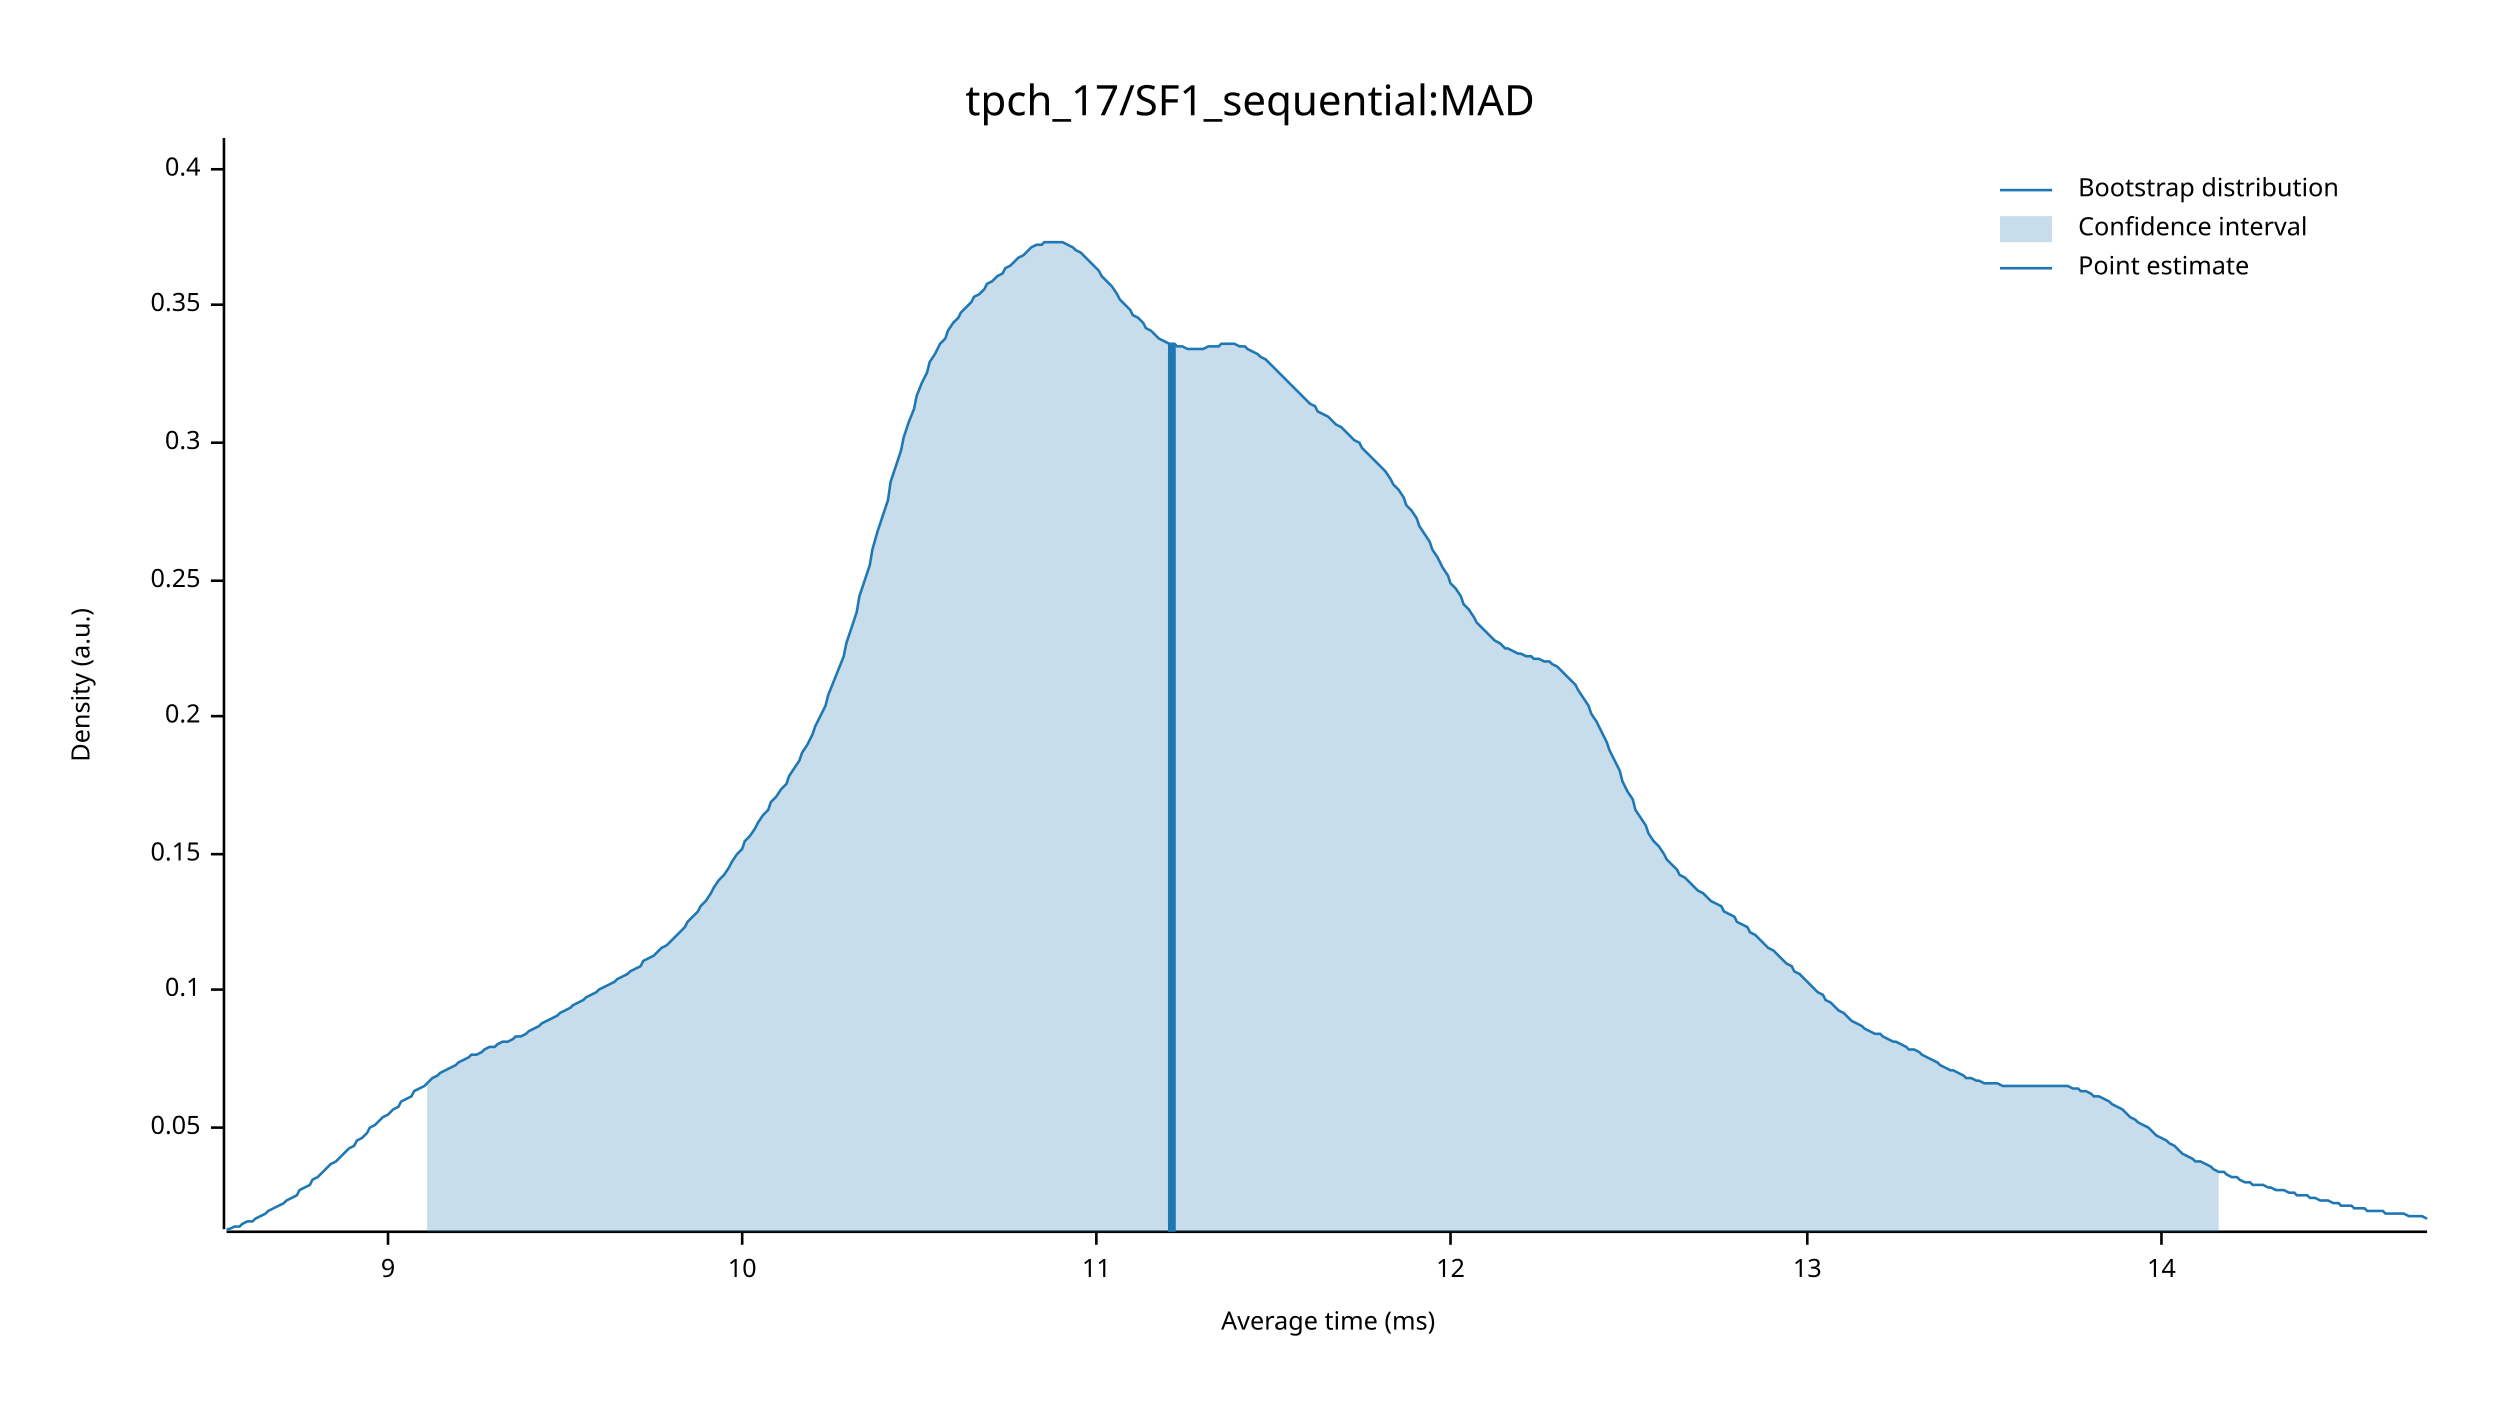
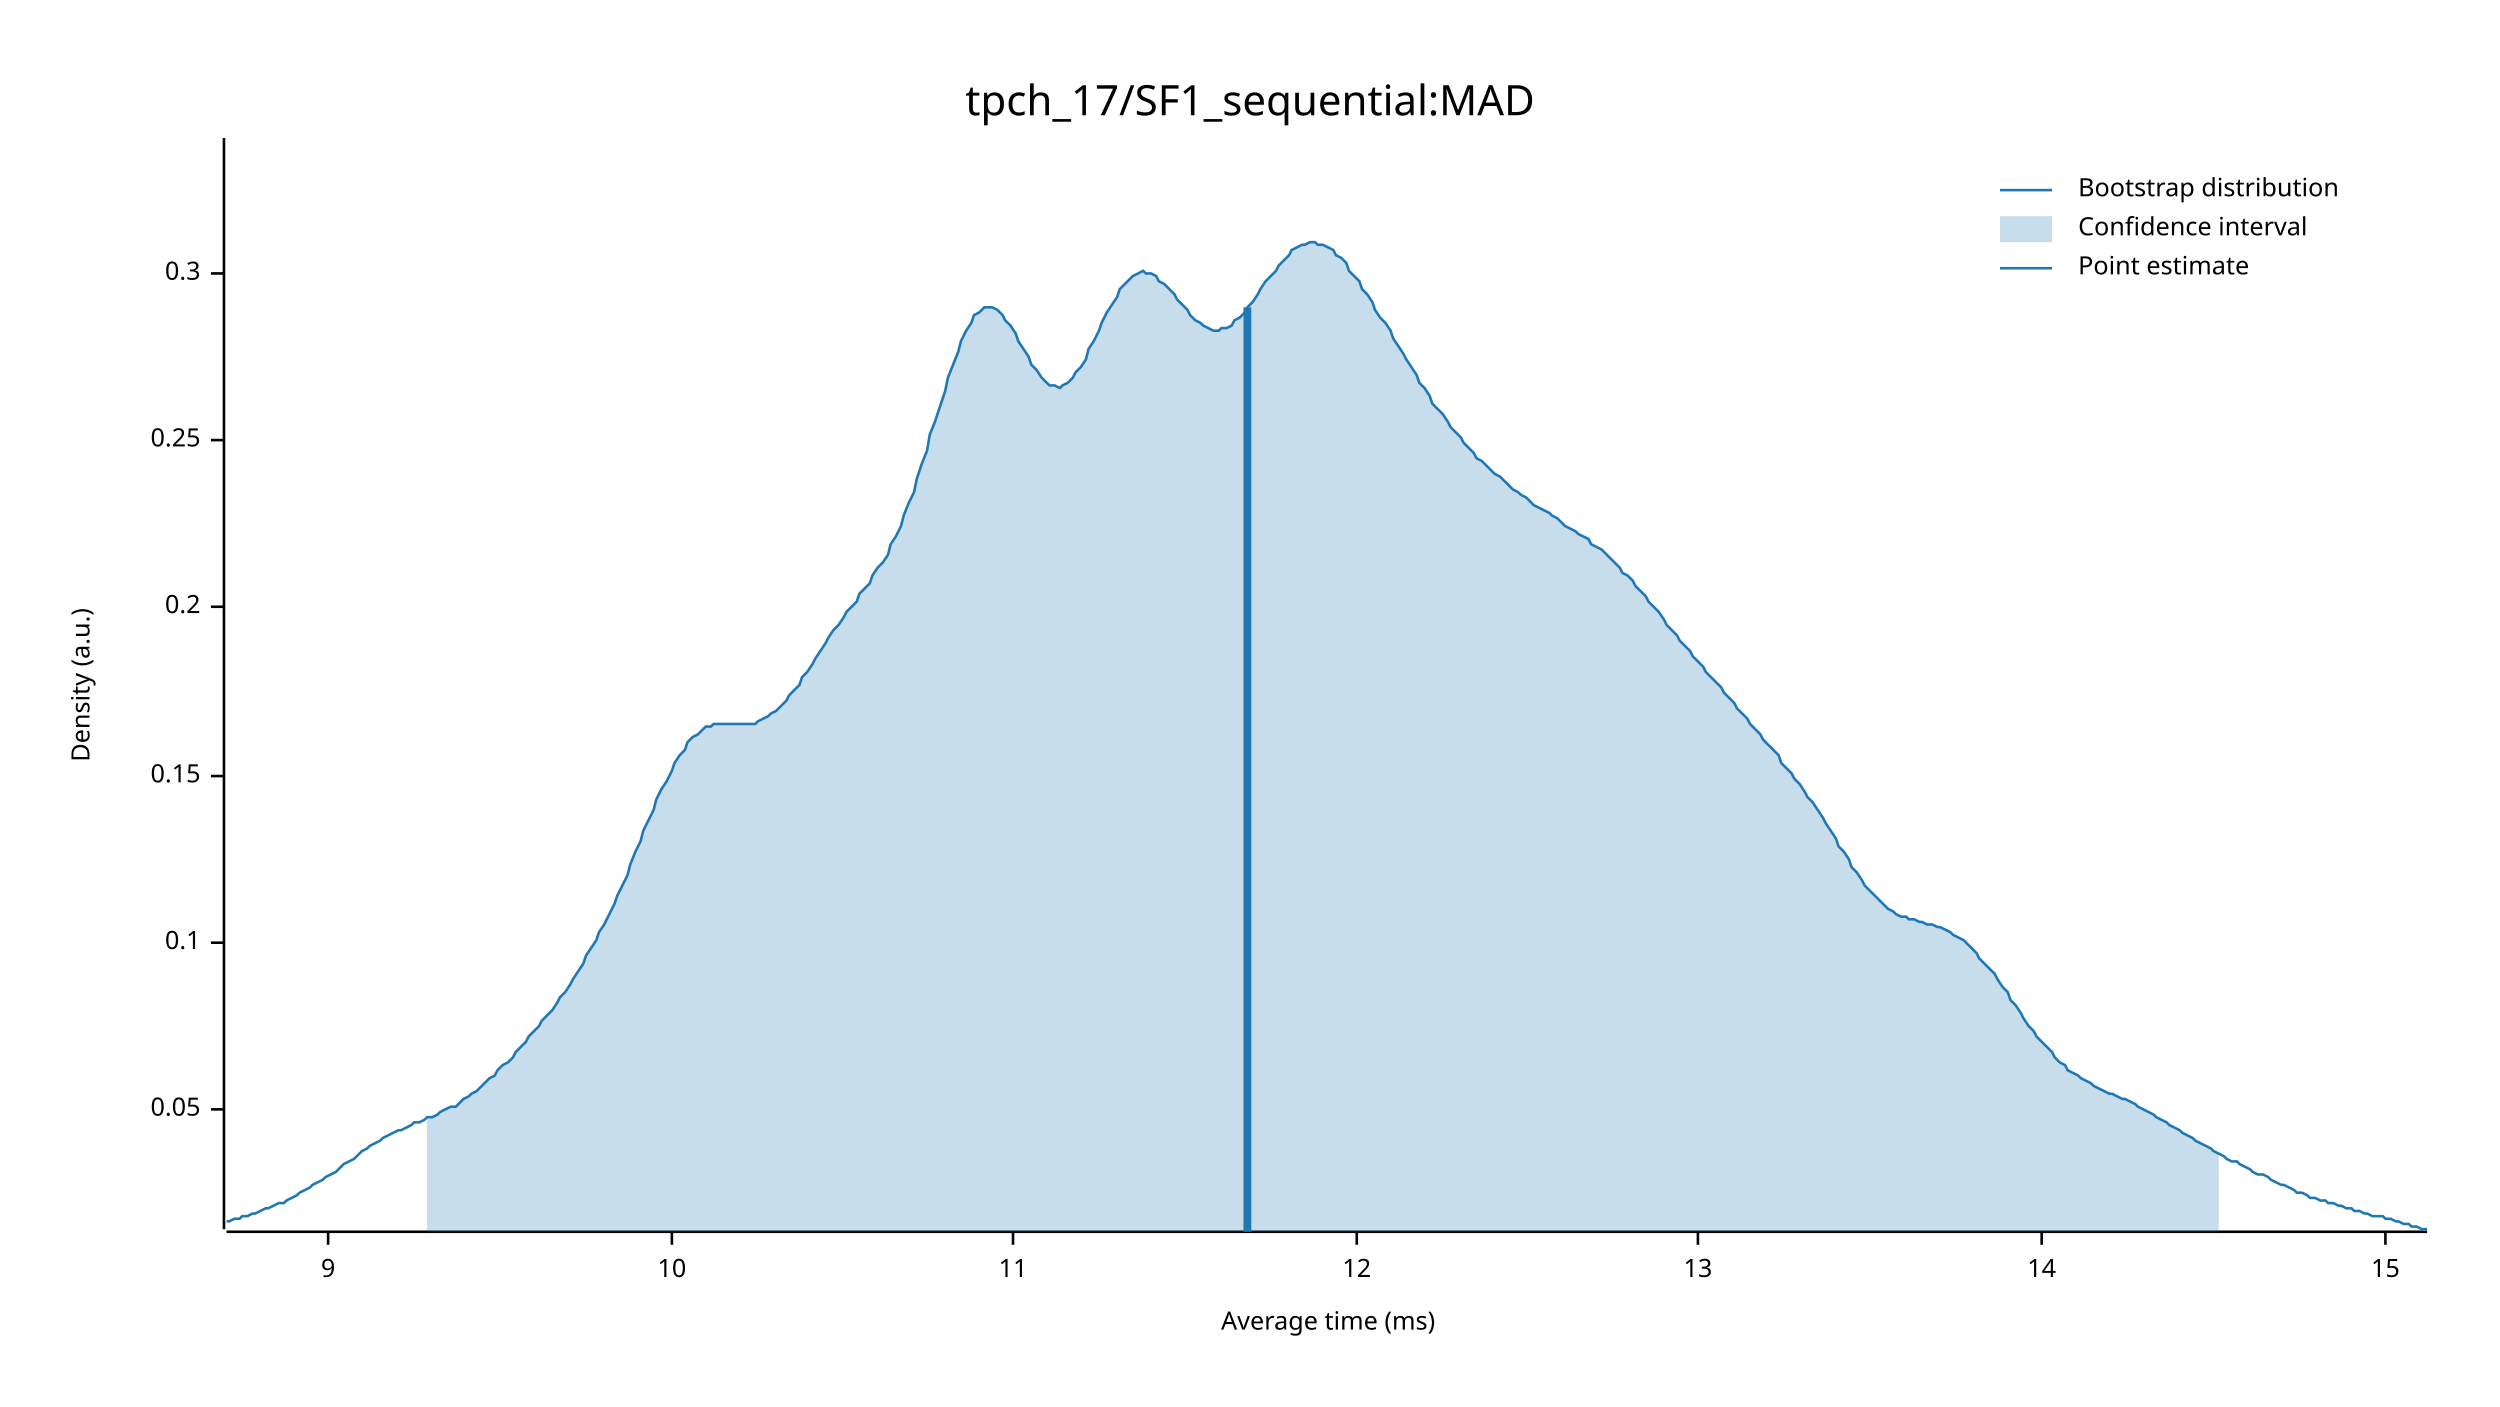
<svg xmlns="http://www.w3.org/2000/svg" width="960" height="540" viewBox="0 0 960 540">
  <text x="480" y="32" dy="0.76em" text-anchor="middle" font-family="sans-serif" font-size="16.129" opacity="1" fill="#000000">
tpch_17/SF1_sequential:MAD
</text>
  <text x="27" y="263" dy="0.76em" text-anchor="middle" font-family="sans-serif" font-size="9.677" opacity="1" fill="#000000" transform="rotate(270, 27, 263)">
Density (a.u.)
</text>
  <text x="510" y="513" dy="-0.5ex" text-anchor="middle" font-family="sans-serif" font-size="9.677" opacity="1" fill="#000000">
Average time (ms)
</text>
  <polyline fill="none" opacity="1" stroke="#000000" stroke-width="1" points="86,53 86,472 " />
-   <text x="77" y="433" dy="0.5ex" text-anchor="end" font-family="sans-serif" font-size="9.677" opacity="1" fill="#000000">
+   <text x="77" y="426" dy="0.5ex" text-anchor="end" font-family="sans-serif" font-size="9.677" opacity="1" fill="#000000">
0.05
</text>
-   <polyline fill="none" opacity="1" stroke="#000000" stroke-width="1" points="81,433 86,433 " />
-   <text x="77" y="380" dy="0.5ex" text-anchor="end" font-family="sans-serif" font-size="9.677" opacity="1" fill="#000000">
+   <polyline fill="none" opacity="1" stroke="#000000" stroke-width="1" points="81,426 86,426 " />
+   <text x="77" y="362" dy="0.5ex" text-anchor="end" font-family="sans-serif" font-size="9.677" opacity="1" fill="#000000">
0.1
</text>
-   <polyline fill="none" opacity="1" stroke="#000000" stroke-width="1" points="81,380 86,380 " />
-   <text x="77" y="328" dy="0.5ex" text-anchor="end" font-family="sans-serif" font-size="9.677" opacity="1" fill="#000000">
+   <polyline fill="none" opacity="1" stroke="#000000" stroke-width="1" points="81,362 86,362 " />
+   <text x="77" y="298" dy="0.5ex" text-anchor="end" font-family="sans-serif" font-size="9.677" opacity="1" fill="#000000">
0.15
</text>
-   <polyline fill="none" opacity="1" stroke="#000000" stroke-width="1" points="81,328 86,328 " />
-   <text x="77" y="275" dy="0.5ex" text-anchor="end" font-family="sans-serif" font-size="9.677" opacity="1" fill="#000000">
+   <polyline fill="none" opacity="1" stroke="#000000" stroke-width="1" points="81,298 86,298 " />
+   <text x="77" y="233" dy="0.5ex" text-anchor="end" font-family="sans-serif" font-size="9.677" opacity="1" fill="#000000">
0.2
</text>
-   <polyline fill="none" opacity="1" stroke="#000000" stroke-width="1" points="81,275 86,275 " />
-   <text x="77" y="223" dy="0.5ex" text-anchor="end" font-family="sans-serif" font-size="9.677" opacity="1" fill="#000000">
+   <polyline fill="none" opacity="1" stroke="#000000" stroke-width="1" points="81,233 86,233 " />
+   <text x="77" y="169" dy="0.5ex" text-anchor="end" font-family="sans-serif" font-size="9.677" opacity="1" fill="#000000">
0.25
</text>
-   <polyline fill="none" opacity="1" stroke="#000000" stroke-width="1" points="81,223 86,223 " />
-   <text x="77" y="170" dy="0.5ex" text-anchor="end" font-family="sans-serif" font-size="9.677" opacity="1" fill="#000000">
+   <polyline fill="none" opacity="1" stroke="#000000" stroke-width="1" points="81,169 86,169 " />
+   <text x="77" y="105" dy="0.5ex" text-anchor="end" font-family="sans-serif" font-size="9.677" opacity="1" fill="#000000">
0.3
</text>
-   <polyline fill="none" opacity="1" stroke="#000000" stroke-width="1" points="81,170 86,170 " />
-   <text x="77" y="117" dy="0.5ex" text-anchor="end" font-family="sans-serif" font-size="9.677" opacity="1" fill="#000000">
- 0.35
- </text>
-   <polyline fill="none" opacity="1" stroke="#000000" stroke-width="1" points="81,117 86,117 " />
-   <text x="77" y="65" dy="0.5ex" text-anchor="end" font-family="sans-serif" font-size="9.677" opacity="1" fill="#000000">
- 0.4
- </text>
-   <polyline fill="none" opacity="1" stroke="#000000" stroke-width="1" points="81,65 86,65 " />
+   <polyline fill="none" opacity="1" stroke="#000000" stroke-width="1" points="81,105 86,105 " />
  <polyline fill="none" opacity="1" stroke="#000000" stroke-width="1" points="87,473 932,473 " />
-   <text x="149" y="483" dy="0.76em" text-anchor="middle" font-family="sans-serif" font-size="9.677" opacity="1" fill="#000000">
+   <text x="126" y="483" dy="0.76em" text-anchor="middle" font-family="sans-serif" font-size="9.677" opacity="1" fill="#000000">
9
</text>
-   <polyline fill="none" opacity="1" stroke="#000000" stroke-width="1" points="149,473 149,478 " />
-   <text x="285" y="483" dy="0.76em" text-anchor="middle" font-family="sans-serif" font-size="9.677" opacity="1" fill="#000000">
+   <polyline fill="none" opacity="1" stroke="#000000" stroke-width="1" points="126,473 126,478 " />
+   <text x="258" y="483" dy="0.76em" text-anchor="middle" font-family="sans-serif" font-size="9.677" opacity="1" fill="#000000">
10
</text>
-   <polyline fill="none" opacity="1" stroke="#000000" stroke-width="1" points="285,473 285,478 " />
-   <text x="421" y="483" dy="0.76em" text-anchor="middle" font-family="sans-serif" font-size="9.677" opacity="1" fill="#000000">
+   <polyline fill="none" opacity="1" stroke="#000000" stroke-width="1" points="258,473 258,478 " />
+   <text x="389" y="483" dy="0.76em" text-anchor="middle" font-family="sans-serif" font-size="9.677" opacity="1" fill="#000000">
11
</text>
-   <polyline fill="none" opacity="1" stroke="#000000" stroke-width="1" points="421,473 421,478 " />
-   <text x="557" y="483" dy="0.76em" text-anchor="middle" font-family="sans-serif" font-size="9.677" opacity="1" fill="#000000">
+   <polyline fill="none" opacity="1" stroke="#000000" stroke-width="1" points="389,473 389,478 " />
+   <text x="521" y="483" dy="0.76em" text-anchor="middle" font-family="sans-serif" font-size="9.677" opacity="1" fill="#000000">
12
</text>
-   <polyline fill="none" opacity="1" stroke="#000000" stroke-width="1" points="557,473 557,478 " />
-   <text x="694" y="483" dy="0.76em" text-anchor="middle" font-family="sans-serif" font-size="9.677" opacity="1" fill="#000000">
+   <polyline fill="none" opacity="1" stroke="#000000" stroke-width="1" points="521,473 521,478 " />
+   <text x="652" y="483" dy="0.76em" text-anchor="middle" font-family="sans-serif" font-size="9.677" opacity="1" fill="#000000">
13
</text>
-   <polyline fill="none" opacity="1" stroke="#000000" stroke-width="1" points="694,473 694,478 " />
-   <text x="830" y="483" dy="0.76em" text-anchor="middle" font-family="sans-serif" font-size="9.677" opacity="1" fill="#000000">
+   <polyline fill="none" opacity="1" stroke="#000000" stroke-width="1" points="652,473 652,478 " />
+   <text x="784" y="483" dy="0.76em" text-anchor="middle" font-family="sans-serif" font-size="9.677" opacity="1" fill="#000000">
14
</text>
-   <polyline fill="none" opacity="1" stroke="#000000" stroke-width="1" points="830,473 830,478 " />
-   <polyline fill="none" opacity="1" stroke="#1F78B4" stroke-width="1" points="87,472 88,472 90,471 92,471 93,470 95,469 97,469 98,468 100,467 102,466 103,465 105,464 107,463 109,462 110,461 112,460 114,459 115,457 117,456 119,455 120,453 122,452 124,450 125,449 127,447 129,446 131,444 132,443 134,441 136,440 137,438 139,437 141,435 142,433 144,432 146,430 147,429 149,428 151,426 153,425 154,423 156,422 158,421 159,419 161,418 163,417 164,416 166,414 168,413 169,412 171,411 173,410 175,409 176,408 178,407 180,406 181,405 183,405 185,404 186,403 188,402 190,402 191,401 193,400 195,400 197,399 198,398 200,398 202,397 203,396 205,395 207,394 208,393 210,392 212,391 214,390 215,389 217,388 219,387 220,386 222,385 224,384 225,383 227,382 229,381 230,380 232,379 234,378 236,377 237,376 239,375 241,374 242,373 244,372 246,371 247,369 249,368 251,367 252,366 254,364 256,363 258,361 259,360 261,358 263,356 264,354 266,352 268,350 269,348 271,346 273,343 274,341 276,338 278,336 280,333 281,331 283,328 285,326 286,323 288,321 290,318 291,316 293,313 295,311 296,308 298,306 300,303 302,301 303,298 305,295 307,292 308,289 310,286 312,282 313,279 315,275 317,271 318,267 320,262 322,257 324,252 325,247 327,241 329,235 330,229 332,223 334,217 335,211 337,204 339,198 341,192 342,185 344,179 346,173 347,168 349,162 351,157 352,152 354,147 356,143 357,139 359,136 361,132 363,130 364,127 366,124 368,122 369,120 371,118 373,116 374,114 376,113 378,111 379,109 381,108 383,106 385,105 386,103 388,102 390,100 391,99 393,98 395,96 396,95 398,94 400,94 401,93 403,93 405,93 407,93 408,93 410,94 412,95 413,96 415,97 417,99 418,100 420,102 422,104 423,106 425,108 427,110 429,113 430,115 432,117 434,119 435,121 437,122 439,124 440,126 442,127 444,129 445,130 447,131 449,132 451,132 452,133 454,133 456,134 457,134 459,134 461,134 462,134 464,133 466,133 468,133 469,132 471,132 473,132 474,132 476,133 478,133 479,134 481,135 483,136 484,137 486,138 488,140 490,142 491,143 493,145 495,147 496,148 498,150 500,152 501,153 503,155 505,156 506,158 508,159 510,160 512,162 513,163 515,164 517,166 518,167 520,169 522,170 523,172 525,174 527,176 528,177 530,179 532,181 534,184 535,186 537,188 539,191 540,194 542,196 544,199 545,202 547,205 549,208 550,211 552,214 554,218 556,221 557,224 559,226 561,229 562,232 564,234 566,237 567,239 569,241 571,243 573,245 574,246 576,247 578,249 579,249 581,250 583,251 584,251 586,252 588,252 589,253 591,253 593,254 595,254 596,255 598,256 600,258 601,259 603,261 605,263 606,265 608,268 610,271 611,274 613,277 615,281 617,285 618,288 620,292 622,296 623,300 625,304 627,307 628,311 630,314 632,317 633,320 635,323 637,325 639,328 640,330 642,332 644,334 645,336 647,337 649,339 650,340 652,342 654,343 655,344 657,346 659,347 661,348 662,350 664,351 666,352 667,354 669,355 671,356 672,358 674,359 676,361 677,362 679,364 681,365 683,367 684,368 686,370 688,371 689,373 691,374 693,376 694,377 696,379 698,381 700,382 701,384 703,385 705,387 706,388 708,389 710,391 711,392 713,393 715,394 716,395 718,396 720,397 722,397 723,398 725,399 727,400 728,400 730,401 732,402 733,403 735,403 737,404 738,405 740,406 742,407 744,408 745,409 747,410 749,411 750,411 752,412 754,413 755,414 757,414 759,415 760,415 762,416 764,416 766,416 767,416 769,417 771,417 772,417 774,417 776,417 777,417 779,417 781,417 782,417 784,417 786,417 788,417 789,417 791,417 793,417 794,417 796,418 798,418 799,419 801,419 803,420 804,421 806,421 808,422 810,423 811,424 813,425 815,426 816,427 818,429 820,430 821,431 823,432 825,433 827,435 828,436 830,437 832,438 833,439 835,440 837,442 838,443 840,444 842,445 843,446 845,446 847,447 849,448 850,449 852,450 854,450 855,451 857,452 859,452 860,453 862,454 864,454 865,455 867,455 869,455 871,456 872,456 874,457 876,457 877,457 879,458 881,458 882,459 884,459 886,459 887,460 889,460 891,461 893,461 894,461 896,462 898,462 899,463 901,463 903,463 904,464 906,464 908,464 909,465 911,465 913,465 915,465 916,466 918,466 920,466 921,466 923,466 925,467 926,467 928,467 930,467 932,468 " />
-   <polygon opacity="0.25" fill="#1F78B4" points="164,416 166,414 168,413 169,412 171,411 173,410 175,409 176,408 178,407 180,406 181,405 183,405 185,404 186,403 188,402 190,402 191,401 193,400 195,400 197,399 198,398 200,398 202,397 203,396 205,395 207,394 208,393 210,392 212,391 214,390 215,389 217,388 219,387 220,386 222,385 224,384 225,383 227,382 229,381 230,380 232,379 234,378 236,377 237,376 239,375 241,374 242,373 244,372 246,371 247,369 249,368 251,367 252,366 254,364 256,363 258,361 259,360 261,358 263,356 264,354 266,352 268,350 269,348 271,346 273,343 274,341 276,338 278,336 280,333 281,331 283,328 285,326 286,323 288,321 290,318 291,316 293,313 295,311 296,308 298,306 300,303 302,301 303,298 305,295 307,292 308,289 310,286 312,282 313,279 315,275 317,271 318,267 320,262 322,257 324,252 325,247 327,241 329,235 330,229 332,223 334,217 335,211 337,204 339,198 341,192 342,185 344,179 346,173 347,168 349,162 351,157 352,152 354,147 356,143 357,139 359,136 361,132 363,130 364,127 366,124 368,122 369,120 371,118 373,116 374,114 376,113 378,111 379,109 381,108 383,106 385,105 386,103 388,102 390,100 391,99 393,98 395,96 396,95 398,94 400,94 401,93 403,93 405,93 407,93 408,93 410,94 412,95 413,96 415,97 417,99 418,100 420,102 422,104 423,106 425,108 427,110 429,113 430,115 432,117 434,119 435,121 437,122 439,124 440,126 442,127 444,129 445,130 447,131 449,132 451,132 452,133 454,133 456,134 457,134 459,134 461,134 462,134 464,133 466,133 468,133 469,132 471,132 473,132 474,132 476,133 478,133 479,134 481,135 483,136 484,137 486,138 488,140 490,142 491,143 493,145 495,147 496,148 498,150 500,152 501,153 503,155 505,156 506,158 508,159 510,160 512,162 513,163 515,164 517,166 518,167 520,169 522,170 523,172 525,174 527,176 528,177 530,179 532,181 534,184 535,186 537,188 539,191 540,194 542,196 544,199 545,202 547,205 549,208 550,211 552,214 554,218 556,221 557,224 559,226 561,229 562,232 564,234 566,237 567,239 569,241 571,243 573,245 574,246 576,247 578,249 579,249 581,250 583,251 584,251 586,252 588,252 589,253 591,253 593,254 595,254 596,255 598,256 600,258 601,259 603,261 605,263 606,265 608,268 610,271 611,274 613,277 615,281 617,285 618,288 620,292 622,296 623,300 625,304 627,307 628,311 630,314 632,317 633,320 635,323 637,325 639,328 640,330 642,332 644,334 645,336 647,337 649,339 650,340 652,342 654,343 655,344 657,346 659,347 661,348 662,350 664,351 666,352 667,354 669,355 671,356 672,358 674,359 676,361 677,362 679,364 681,365 683,367 684,368 686,370 688,371 689,373 691,374 693,376 694,377 696,379 698,381 700,382 701,384 703,385 705,387 706,388 708,389 710,391 711,392 713,393 715,394 716,395 718,396 720,397 722,397 723,398 725,399 727,400 728,400 730,401 732,402 733,403 735,403 737,404 738,405 740,406 742,407 744,408 745,409 747,410 749,411 750,411 752,412 754,413 755,414 757,414 759,415 760,415 762,416 764,416 766,416 767,416 769,417 771,417 772,417 774,417 776,417 777,417 779,417 781,417 782,417 784,417 786,417 788,417 789,417 791,417 793,417 794,417 796,418 798,418 799,419 801,419 803,420 804,421 806,421 808,422 810,423 811,424 813,425 815,426 816,427 818,429 820,430 821,431 823,432 825,433 827,435 828,436 830,437 832,438 833,439 835,440 837,442 838,443 840,444 842,445 843,446 845,446 847,447 849,448 850,449 852,450 852,473 164,473 " />
-   <polyline fill="none" opacity="1" stroke="#1F78B4" stroke-width="3" points="450,473 450,132 " />
+   <polyline fill="none" opacity="1" stroke="#000000" stroke-width="1" points="784,473 784,478 " />
+   <text x="916" y="483" dy="0.76em" text-anchor="middle" font-family="sans-serif" font-size="9.677" opacity="1" fill="#000000">
+ 15
+ </text>
+   <polyline fill="none" opacity="1" stroke="#000000" stroke-width="1" points="916,473 916,478 " />
+   <polyline fill="none" opacity="1" stroke="#1F78B4" stroke-width="1" points="87,469 88,469 90,468 92,468 93,467 95,467 97,466 98,466 100,465 102,464 103,464 105,463 107,462 109,462 110,461 112,460 114,459 115,458 117,457 119,456 120,455 122,454 124,453 125,452 127,451 129,450 131,448 132,447 134,446 136,445 137,444 139,442 141,441 142,440 144,439 146,438 147,437 149,436 151,435 153,434 154,434 156,433 158,432 159,431 161,431 163,430 164,429 166,429 168,428 169,427 171,426 173,425 175,425 176,424 178,422 180,421 181,420 183,419 185,417 186,416 188,414 190,413 191,411 193,409 195,408 197,406 198,404 200,402 202,400 203,398 205,396 207,394 208,392 210,390 212,388 214,385 215,383 217,381 219,378 220,376 222,373 224,370 225,367 227,364 229,361 230,358 232,355 234,351 236,347 237,344 239,340 241,336 242,332 244,327 246,323 247,319 249,315 251,311 252,307 254,303 256,300 258,296 259,293 261,290 263,288 264,285 266,283 268,282 269,281 271,279 273,279 274,278 276,278 278,278 280,278 281,278 283,278 285,278 286,278 288,278 290,278 291,277 293,276 295,275 296,274 298,273 300,271 302,269 303,267 305,265 307,263 308,260 310,258 312,255 313,253 315,250 317,247 318,245 320,242 322,240 324,237 325,235 327,233 329,231 330,228 332,226 334,224 335,221 337,218 339,216 341,213 342,209 344,206 346,202 347,198 349,193 351,189 352,184 354,178 356,173 357,167 359,162 361,156 363,150 364,145 366,140 368,135 369,131 371,127 373,124 374,121 376,120 378,118 379,118 381,118 383,119 385,121 386,123 388,125 390,128 391,131 393,134 395,137 396,140 398,142 400,145 401,146 403,148 405,148 407,149 408,148 410,147 412,145 413,143 415,141 417,138 418,134 420,131 422,127 423,124 425,120 427,117 429,114 430,111 432,109 434,107 435,106 437,105 439,104 440,105 442,105 444,106 445,108 447,109 449,111 451,113 452,115 454,117 456,119 457,121 459,123 461,124 462,125 464,126 466,127 468,127 469,126 471,126 473,125 474,123 476,122 478,120 479,118 481,116 483,113 484,111 486,108 488,106 490,104 491,102 493,100 495,98 496,96 498,95 500,94 501,94 503,93 505,93 506,94 508,94 510,95 512,96 513,98 515,99 517,101 518,104 520,106 522,108 523,111 525,113 527,116 528,119 530,122 532,124 534,127 535,130 537,133 539,136 540,138 542,141 544,144 545,147 547,149 549,152 550,155 552,157 554,159 556,162 557,164 559,166 561,168 562,170 564,172 566,174 567,176 569,177 571,179 573,181 574,182 576,183 578,185 579,186 581,188 583,189 584,190 586,191 588,193 589,194 591,195 593,196 595,197 596,198 598,199 600,201 601,202 603,203 605,204 606,205 608,206 610,207 611,209 613,210 615,211 617,213 618,214 620,216 622,218 623,220 625,221 627,223 628,225 630,227 632,229 633,231 635,233 637,235 639,238 640,240 642,242 644,244 645,246 647,248 649,250 650,252 652,254 654,256 655,258 657,260 659,262 661,264 662,266 664,268 666,270 667,272 669,274 671,276 672,278 674,280 676,282 677,284 679,286 681,288 683,290 684,293 686,295 688,297 689,299 691,301 693,304 694,306 696,308 698,311 700,314 701,316 703,319 705,322 706,325 708,327 710,330 711,333 713,335 715,338 716,340 718,342 720,344 722,346 723,347 725,349 727,350 728,351 730,352 732,352 733,353 735,353 737,354 738,354 740,355 742,355 744,356 745,356 747,357 749,358 750,359 752,360 754,361 755,362 757,364 759,366 760,368 762,370 764,372 766,374 767,376 769,379 771,381 772,384 774,386 776,389 777,391 779,394 781,396 782,398 784,400 786,402 788,404 789,406 791,408 793,409 794,411 796,412 798,413 799,414 801,415 803,416 804,417 806,418 808,419 810,420 811,420 813,421 815,422 816,422 818,423 820,424 821,425 823,426 825,427 827,428 828,429 830,430 832,431 833,432 835,433 837,434 838,435 840,436 842,437 843,438 845,439 847,440 849,441 850,442 852,443 854,444 855,445 857,446 859,446 860,447 862,448 864,449 865,450 867,451 869,451 871,452 872,453 874,454 876,455 877,455 879,456 881,457 882,458 884,458 886,459 887,460 889,460 891,461 893,461 894,462 896,462 898,463 899,463 901,464 903,464 904,465 906,465 908,466 909,466 911,467 913,467 915,467 916,468 918,468 920,469 921,469 923,470 925,470 926,471 928,471 930,472 932,472 " />
+   <polygon opacity="0.25" fill="#1F78B4" points="164,429 166,429 168,428 169,427 171,426 173,425 175,425 176,424 178,422 180,421 181,420 183,419 185,417 186,416 188,414 190,413 191,411 193,409 195,408 197,406 198,404 200,402 202,400 203,398 205,396 207,394 208,392 210,390 212,388 214,385 215,383 217,381 219,378 220,376 222,373 224,370 225,367 227,364 229,361 230,358 232,355 234,351 236,347 237,344 239,340 241,336 242,332 244,327 246,323 247,319 249,315 251,311 252,307 254,303 256,300 258,296 259,293 261,290 263,288 264,285 266,283 268,282 269,281 271,279 273,279 274,278 276,278 278,278 280,278 281,278 283,278 285,278 286,278 288,278 290,278 291,277 293,276 295,275 296,274 298,273 300,271 302,269 303,267 305,265 307,263 308,260 310,258 312,255 313,253 315,250 317,247 318,245 320,242 322,240 324,237 325,235 327,233 329,231 330,228 332,226 334,224 335,221 337,218 339,216 341,213 342,209 344,206 346,202 347,198 349,193 351,189 352,184 354,178 356,173 357,167 359,162 361,156 363,150 364,145 366,140 368,135 369,131 371,127 373,124 374,121 376,120 378,118 379,118 381,118 383,119 385,121 386,123 388,125 390,128 391,131 393,134 395,137 396,140 398,142 400,145 401,146 403,148 405,148 407,149 408,148 410,147 412,145 413,143 415,141 417,138 418,134 420,131 422,127 423,124 425,120 427,117 429,114 430,111 432,109 434,107 435,106 437,105 439,104 440,105 442,105 444,106 445,108 447,109 449,111 451,113 452,115 454,117 456,119 457,121 459,123 461,124 462,125 464,126 466,127 468,127 469,126 471,126 473,125 474,123 476,122 478,120 479,118 481,116 483,113 484,111 486,108 488,106 490,104 491,102 493,100 495,98 496,96 498,95 500,94 501,94 503,93 505,93 506,94 508,94 510,95 512,96 513,98 515,99 517,101 518,104 520,106 522,108 523,111 525,113 527,116 528,119 530,122 532,124 534,127 535,130 537,133 539,136 540,138 542,141 544,144 545,147 547,149 549,152 550,155 552,157 554,159 556,162 557,164 559,166 561,168 562,170 564,172 566,174 567,176 569,177 571,179 573,181 574,182 576,183 578,185 579,186 581,188 583,189 584,190 586,191 588,193 589,194 591,195 593,196 595,197 596,198 598,199 600,201 601,202 603,203 605,204 606,205 608,206 610,207 611,209 613,210 615,211 617,213 618,214 620,216 622,218 623,220 625,221 627,223 628,225 630,227 632,229 633,231 635,233 637,235 639,238 640,240 642,242 644,244 645,246 647,248 649,250 650,252 652,254 654,256 655,258 657,260 659,262 661,264 662,266 664,268 666,270 667,272 669,274 671,276 672,278 674,280 676,282 677,284 679,286 681,288 683,290 684,293 686,295 688,297 689,299 691,301 693,304 694,306 696,308 698,311 700,314 701,316 703,319 705,322 706,325 708,327 710,330 711,333 713,335 715,338 716,340 718,342 720,344 722,346 723,347 725,349 727,350 728,351 730,352 732,352 733,353 735,353 737,354 738,354 740,355 742,355 744,356 745,356 747,357 749,358 750,359 752,360 754,361 755,362 757,364 759,366 760,368 762,370 764,372 766,374 767,376 769,379 771,381 772,384 774,386 776,389 777,391 779,394 781,396 782,398 784,400 786,402 788,404 789,406 791,408 793,409 794,411 796,412 798,413 799,414 801,415 803,416 804,417 806,418 808,419 810,420 811,420 813,421 815,422 816,422 818,423 820,424 821,425 823,426 825,427 827,428 828,429 830,430 832,431 833,432 835,433 837,434 838,435 840,436 842,437 843,438 845,439 847,440 849,441 850,442 852,443 852,473 164,473 " />
+   <polyline fill="none" opacity="1" stroke="#1F78B4" stroke-width="3" points="479,473 479,118 " />
  <text x="798" y="68" dy="0.76em" text-anchor="start" font-family="sans-serif" font-size="9.677" opacity="1" fill="#000000">
Bootstrap distribution
</text>
  <text x="798" y="83" dy="0.76em" text-anchor="start" font-family="sans-serif" font-size="9.677" opacity="1" fill="#000000">
Confidence interval
</text>
  <text x="798" y="98" dy="0.76em" text-anchor="start" font-family="sans-serif" font-size="9.677" opacity="1" fill="#000000">
Point estimate
</text>
  <polyline fill="none" opacity="1" stroke="#1F78B4" stroke-width="1" points="768,73 788,73 " />
  <rect x="768" y="83" width="20" height="10" opacity="0.25" fill="#1F78B4" stroke="none" />
  <polyline fill="none" opacity="1" stroke="#1F78B4" stroke-width="1" points="768,103 788,103 " />
</svg>
